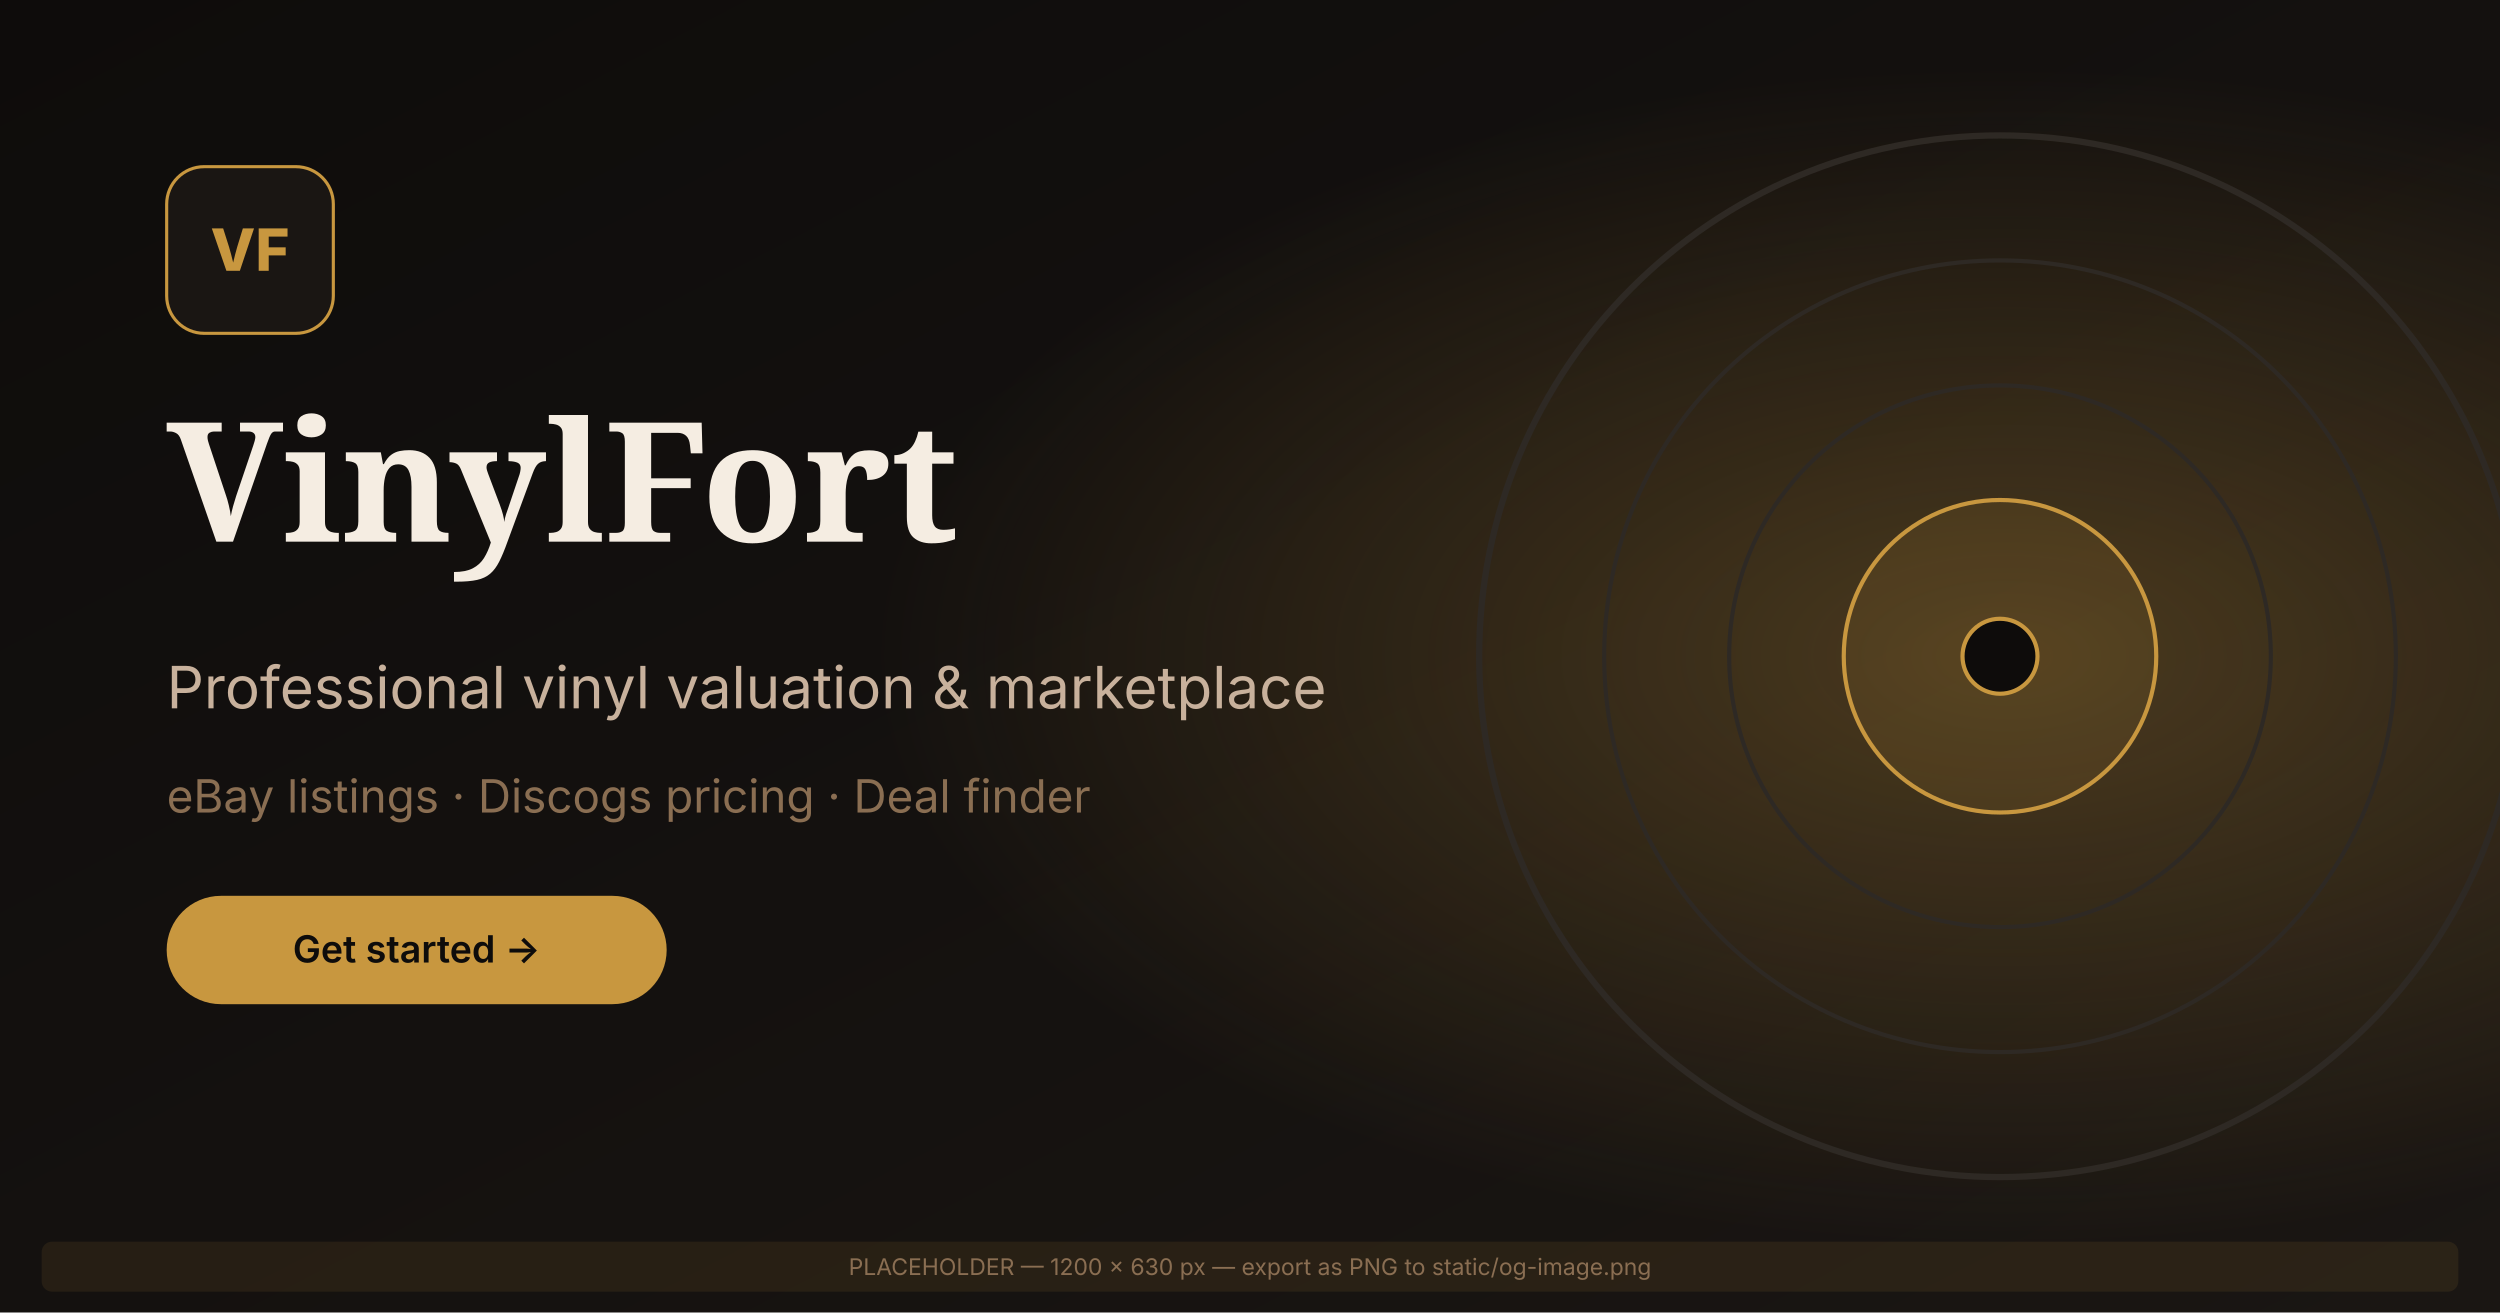
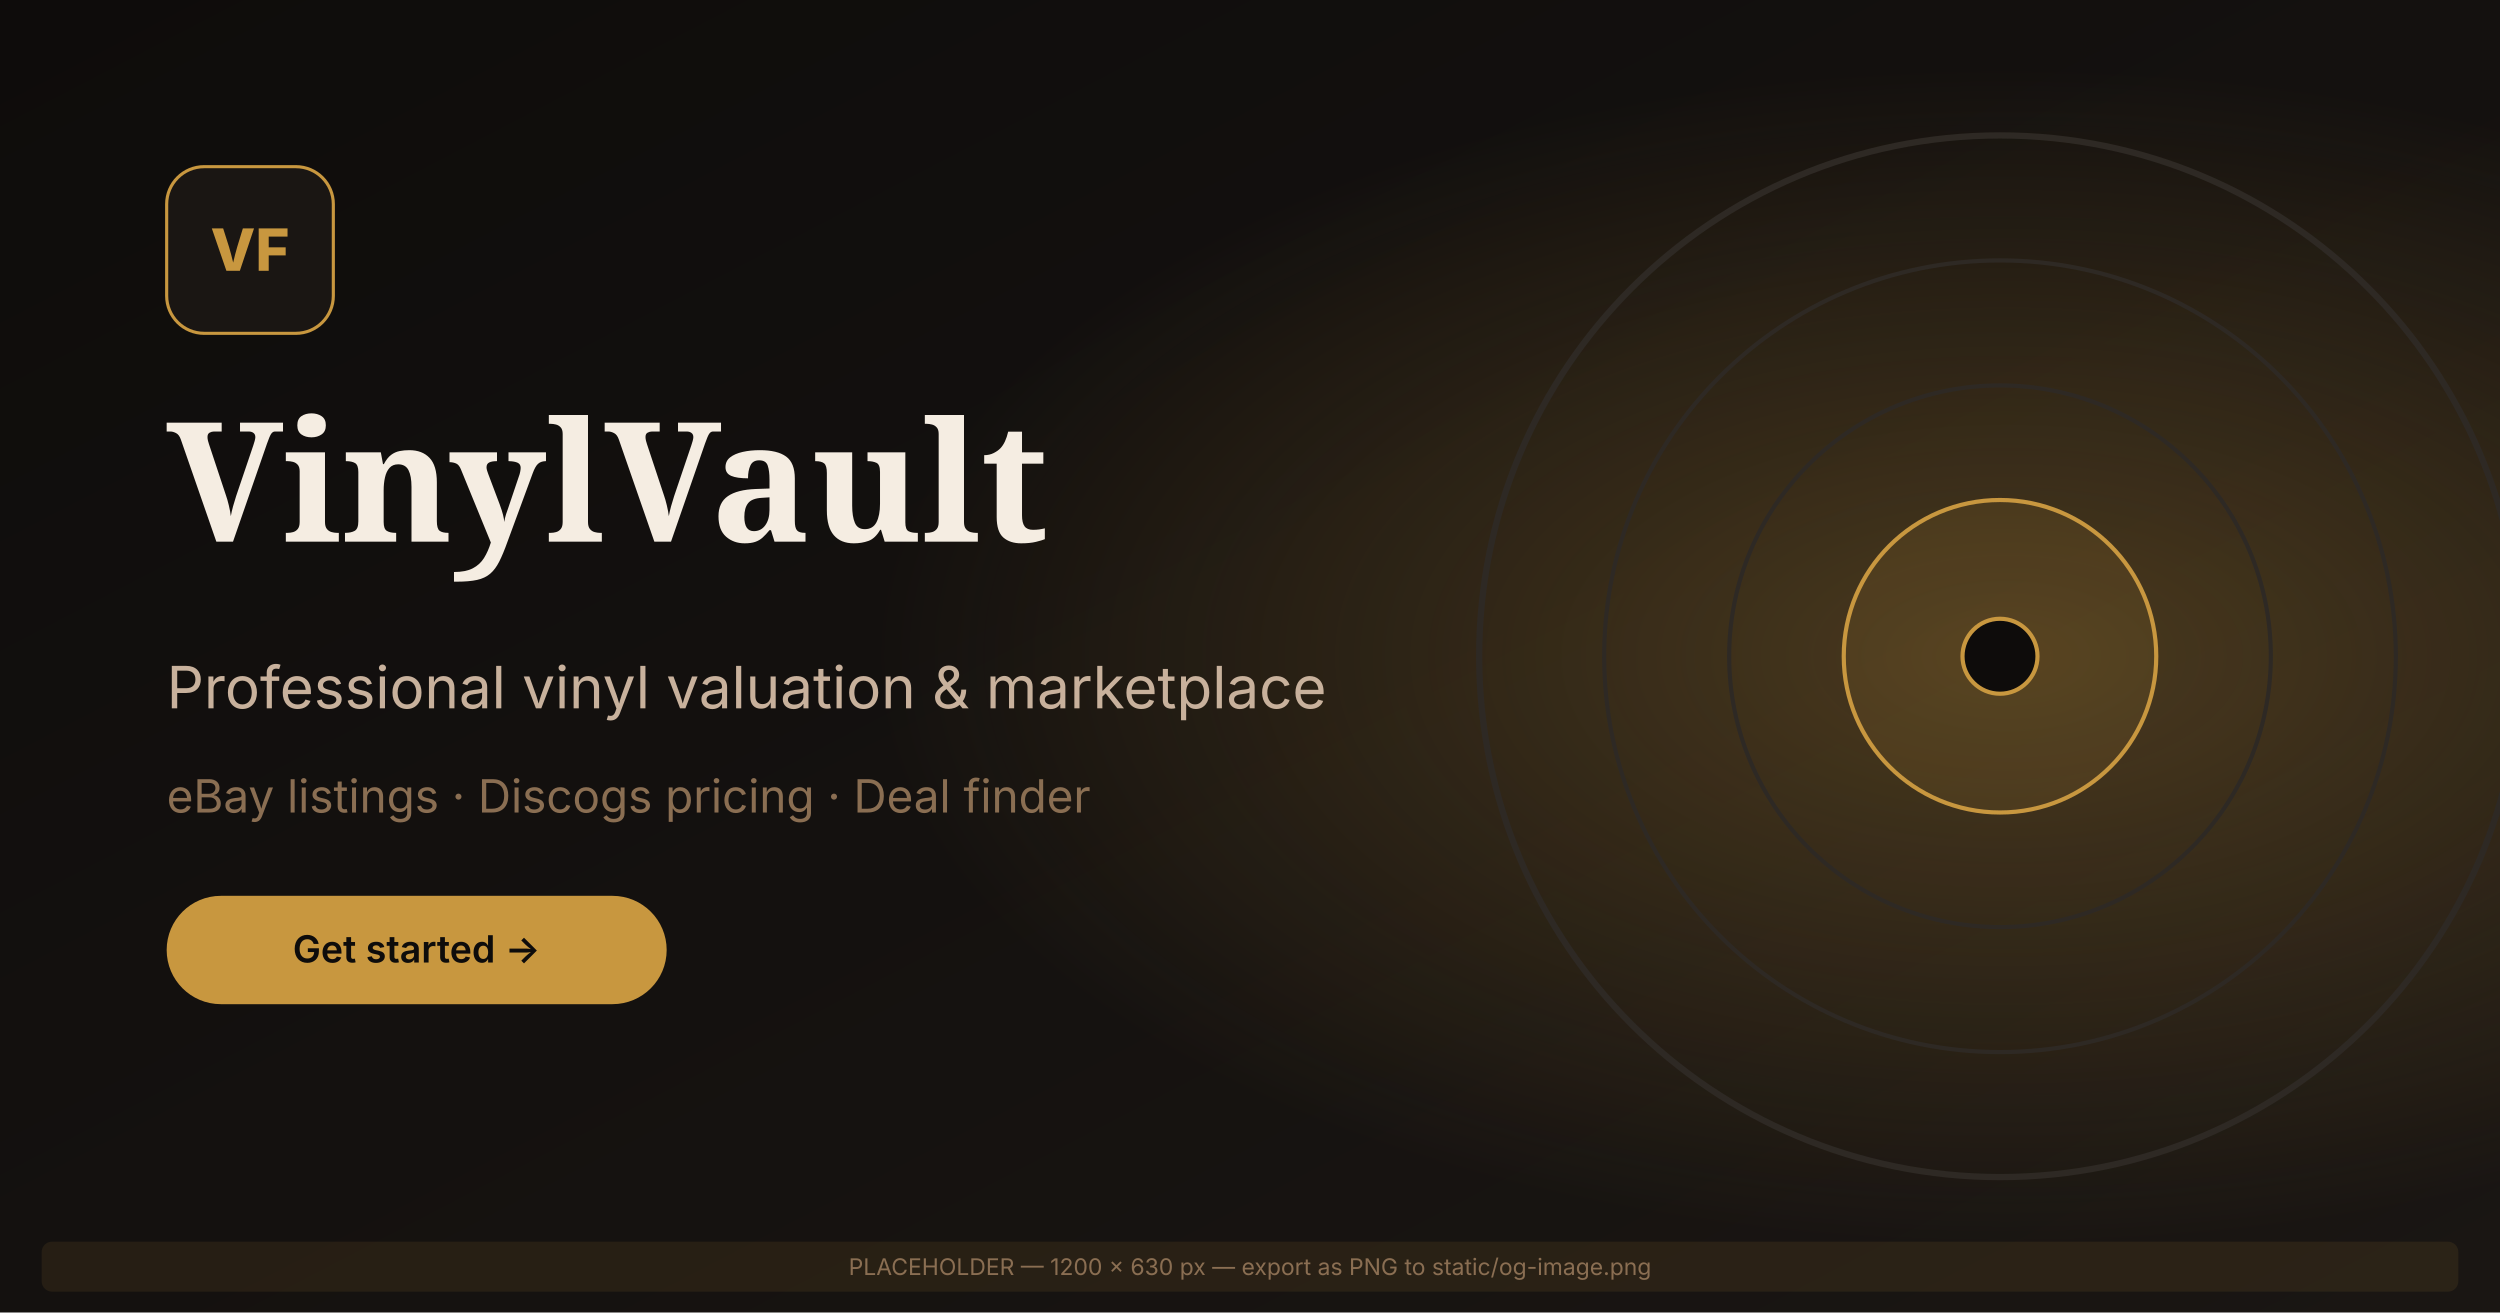
<svg xmlns="http://www.w3.org/2000/svg" viewBox="0 0 1200 630" width="1200" height="630">
  <defs>
    <linearGradient id="ogGrad" x1="0" y1="0" x2="1" y2="1">
      <stop offset="0%" stop-color="#0e0c0b" />
      <stop offset="100%" stop-color="#1a1613" />
    </linearGradient>
    <radialGradient id="ogGlow" cx="80%" cy="50%" r="45%">
      <stop offset="0%" stop-color="#c8973f" stop-opacity="0.3" />
      <stop offset="100%" stop-color="#c8973f" stop-opacity="0" />
    </radialGradient>
  </defs>
  <rect width="1200" height="630" fill="url(#ogGrad)" />
  <rect width="1200" height="630" fill="url(#ogGlow)" />
  <circle cx="960" cy="315" r="250" fill="none" stroke="#2e2924" stroke-width="3" />
  <circle cx="960" cy="315" r="190" fill="none" stroke="#2e2924" stroke-width="2" />
  <circle cx="960" cy="315" r="130" fill="none" stroke="#2e2924" stroke-width="2" />
  <circle cx="960" cy="315" r="75" fill="#c8973f" opacity="0.10" />
  <circle cx="960" cy="315" r="75" fill="none" stroke="#c8973f" stroke-width="2" />
  <circle cx="960" cy="315" r="18" fill="#0e0c0b" stroke="#c8973f" stroke-width="2" />
  <rect x="80" y="80" width="80" height="80" rx="18" fill="#1a1613" stroke="#c8973f" stroke-width="1.5" />
  <text x="120" y="130" text-anchor="middle" font-family="Inter,system-ui,sans-serif" font-size="28" font-weight="800" fill="#c8973f">VF</text>
-   <text x="80" y="260" font-family="'Cormorant Garamond',Georgia,serif" font-size="80" font-weight="700" fill="#f5ede2">VinylFort</text>
+   <text x="80" y="260" font-family="'Cormorant Garamond',Georgia,serif" font-size="80" font-weight="700" fill="#f5ede2">VinylVault</text>
  <text x="80" y="340" font-family="Inter,system-ui,sans-serif" font-size="28" fill="#c8b19c">Professional vinyl valuation &amp; marketplace</text>
  <text x="80" y="390" font-family="Inter,system-ui,sans-serif" font-size="22" fill="#8a6e52">eBay listings · Discogs pricing · Deal finder</text>
  <rect x="80" y="430" width="240" height="52" rx="26" fill="#c8973f" />
  <text x="200" y="462" text-anchor="middle" font-family="Inter,system-ui,sans-serif" font-size="18" font-weight="600" fill="#0e0c0b">Get started →</text>
  <rect x="20" y="596" width="1160" height="24" rx="5" fill="#c8973f" opacity="0.10" />
  <text x="600" y="612" text-anchor="middle" font-family="Inter,system-ui,sans-serif" font-size="11" fill="#8a6e52">PLACEHOLDER — 1200 × 630 px — export as PNG to static/og-image.png</text>
</svg>
